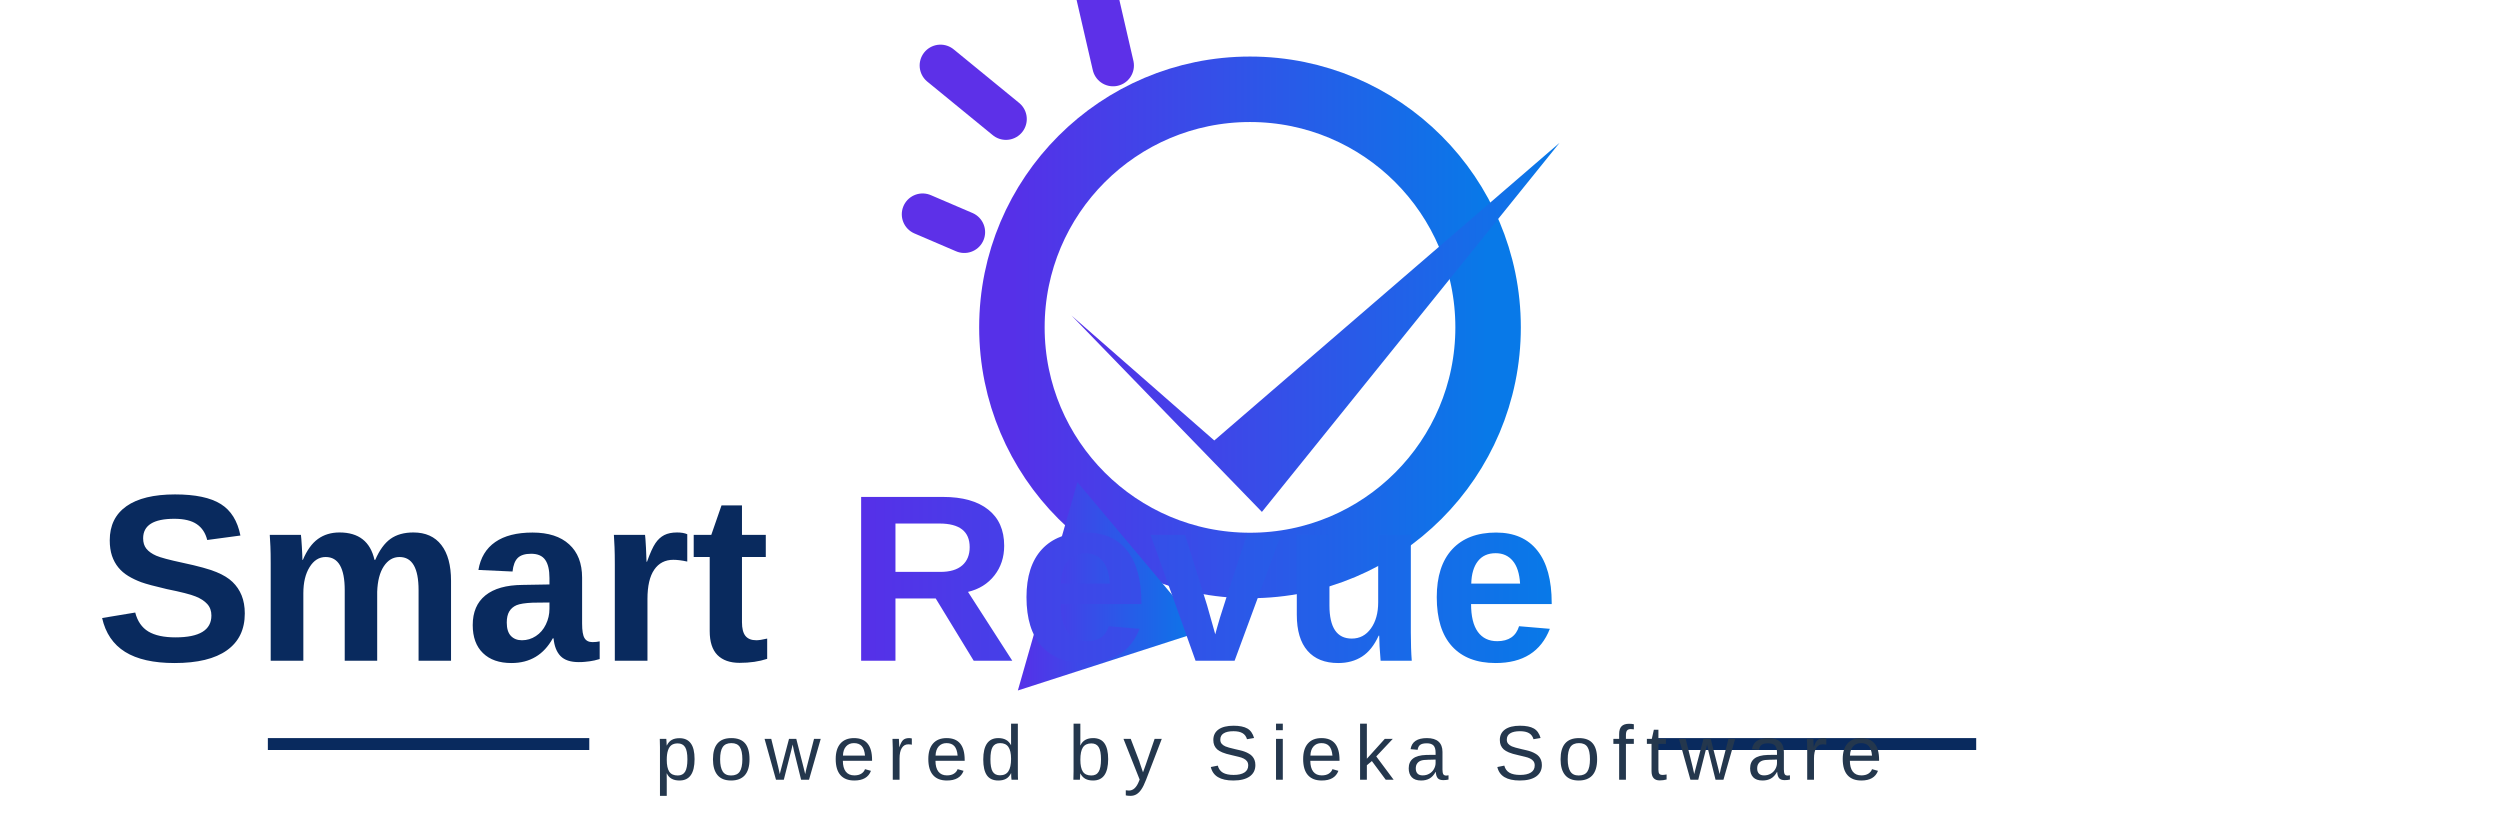
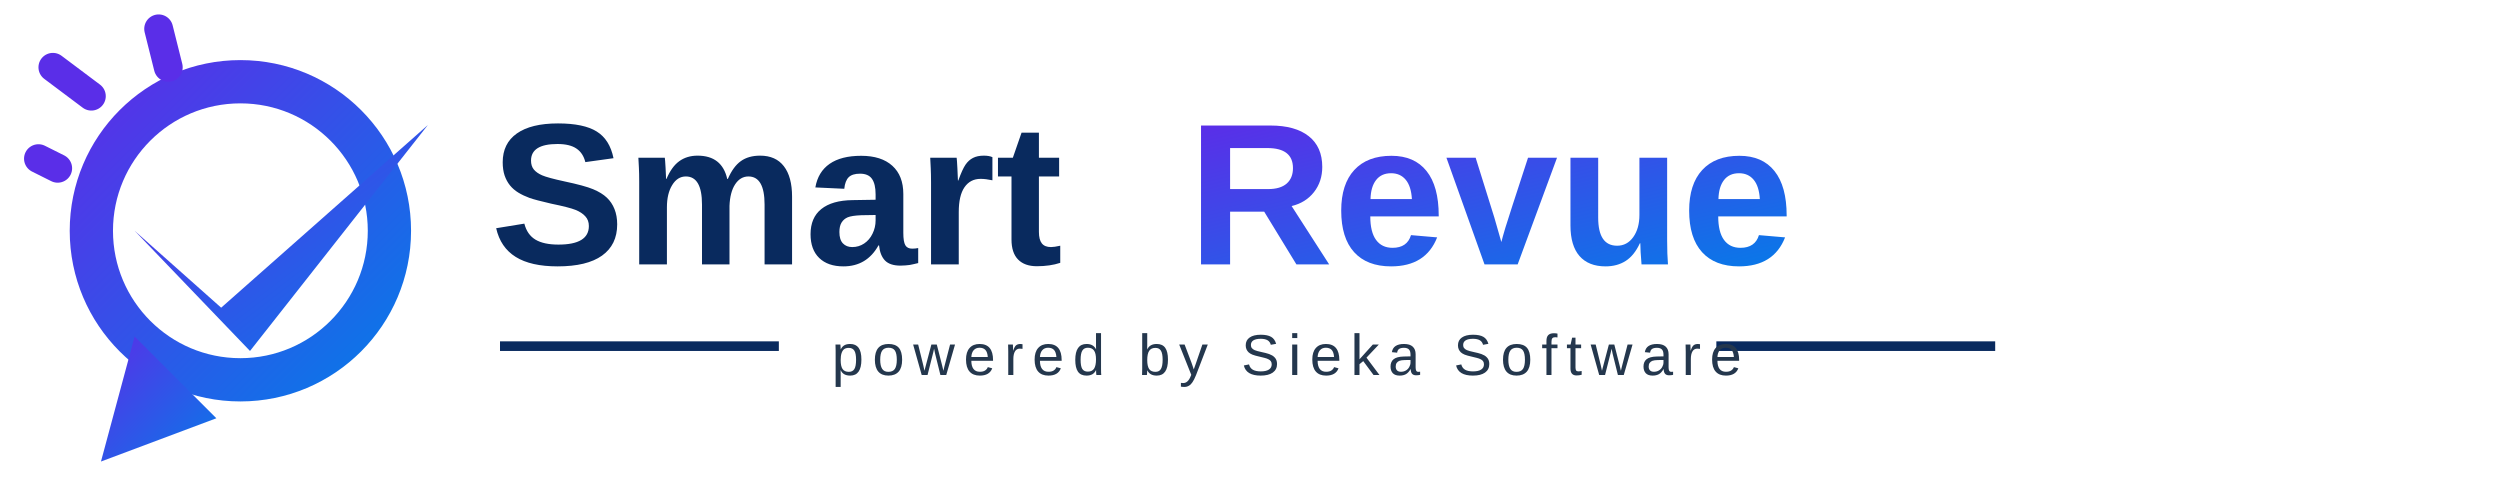
- <svg xmlns="http://www.w3.org/2000/svg" viewBox="0 0 420 140">
+ <svg xmlns="http://www.w3.org/2000/svg" viewBox="0 0 520 104" role="img" aria-labelledby="title desc">
  <defs>
-     <linearGradient id="g" x1="0" x2="1">
-       <stop stop-color="#5630e8" />
+     <linearGradient id="logo-gradient" x1="0" y1="0" x2="1" y2="1">
+       <stop offset="0" stop-color="#5a2ee8" />
      <stop offset="1" stop-color="#0879e8" />
    </linearGradient>
  </defs>
-   <g transform="translate(155 4)">
-     <circle cx="55" cy="51" r="40" fill="none" stroke="url(#g)" stroke-width="11" />
-     <path d="M26 77 16 112l31-10" fill="url(#g)" />
-     <path d="m25 49 24 21 58-50-50 62z" fill="url(#g)" />
-     <path d="M7 35 0 32M14 16 3 7M32 7 29-6" stroke="#5d30e8" stroke-width="7" stroke-linecap="round" />
+   <g transform="translate(8 8)">
+     <circle cx="42" cy="40" r="31" fill="none" stroke="url(#logo-gradient)" stroke-width="9" />
+     <path d="M20 62 13 88l24-9" fill="url(#logo-gradient)" />
+     <path d="m20 40 18 16 43-38-37 47z" fill="url(#logo-gradient)" />
+     <path d="M4 27 0 25M11 12 3 6M27 6 25-2" stroke="#5a2ee8" stroke-width="6" stroke-linecap="round" />
  </g>
-   <text x="16" y="111" font-family="Arial,sans-serif" font-size="40" font-weight="700" fill="#092a5e">Smart</text>
-   <text x="142" y="111" font-family="Arial,sans-serif" font-size="40" font-weight="700" fill="url(#g)">Revue</text>
-   <path d="M45 125h54M278 125h54" stroke="#092a5e" stroke-width="2" />
-   <text x="110" y="131" font-family="Arial,sans-serif" font-size="13" letter-spacing="2" fill="#24374d">powered by Sieka Software</text>
+   <text x="102" y="55" font-family="Arial, sans-serif" font-size="42" font-weight="700" fill="#092a5e">Smart</text>
+   <text x="247" y="55" font-family="Arial, sans-serif" font-size="42" font-weight="700" fill="url(#logo-gradient)">Revue</text>
+   <path d="M104 72h58M357 72h58" stroke="#092a5e" stroke-width="2" />
+   <text x="173" y="78" font-family="Arial, sans-serif" font-size="12" letter-spacing="1.8" fill="#24374d">powered by Sieka Software</text>
</svg>
